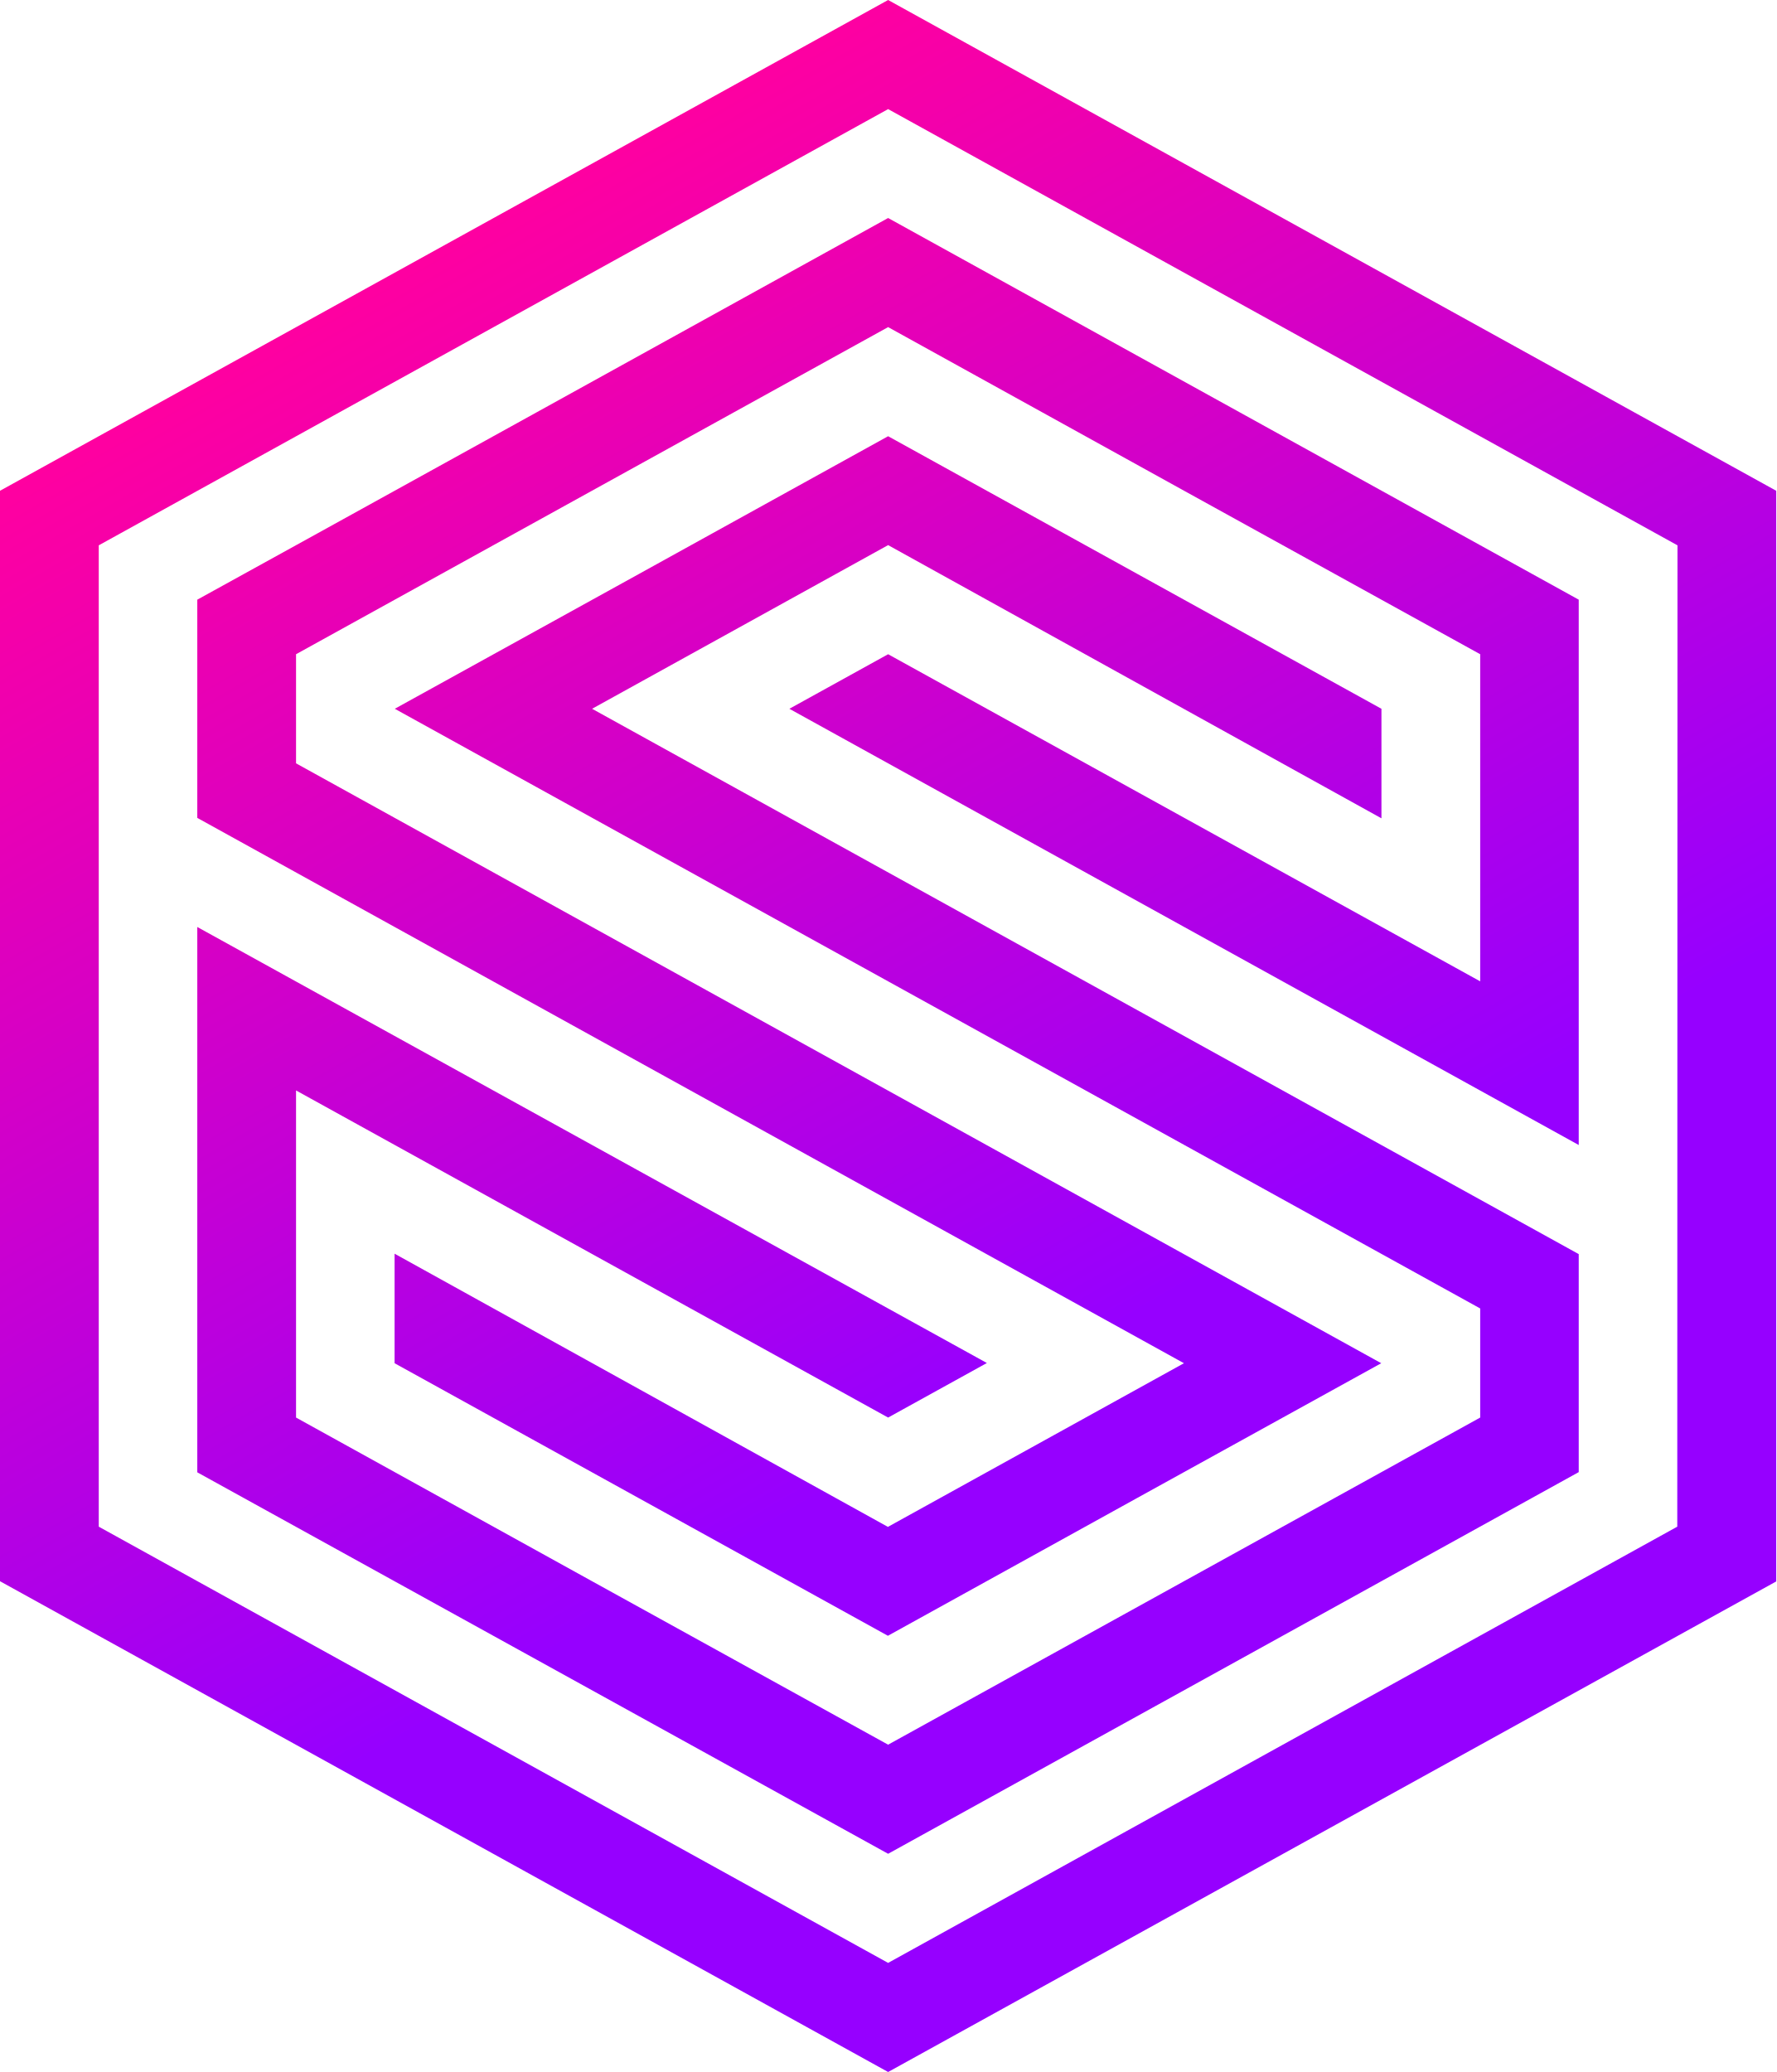
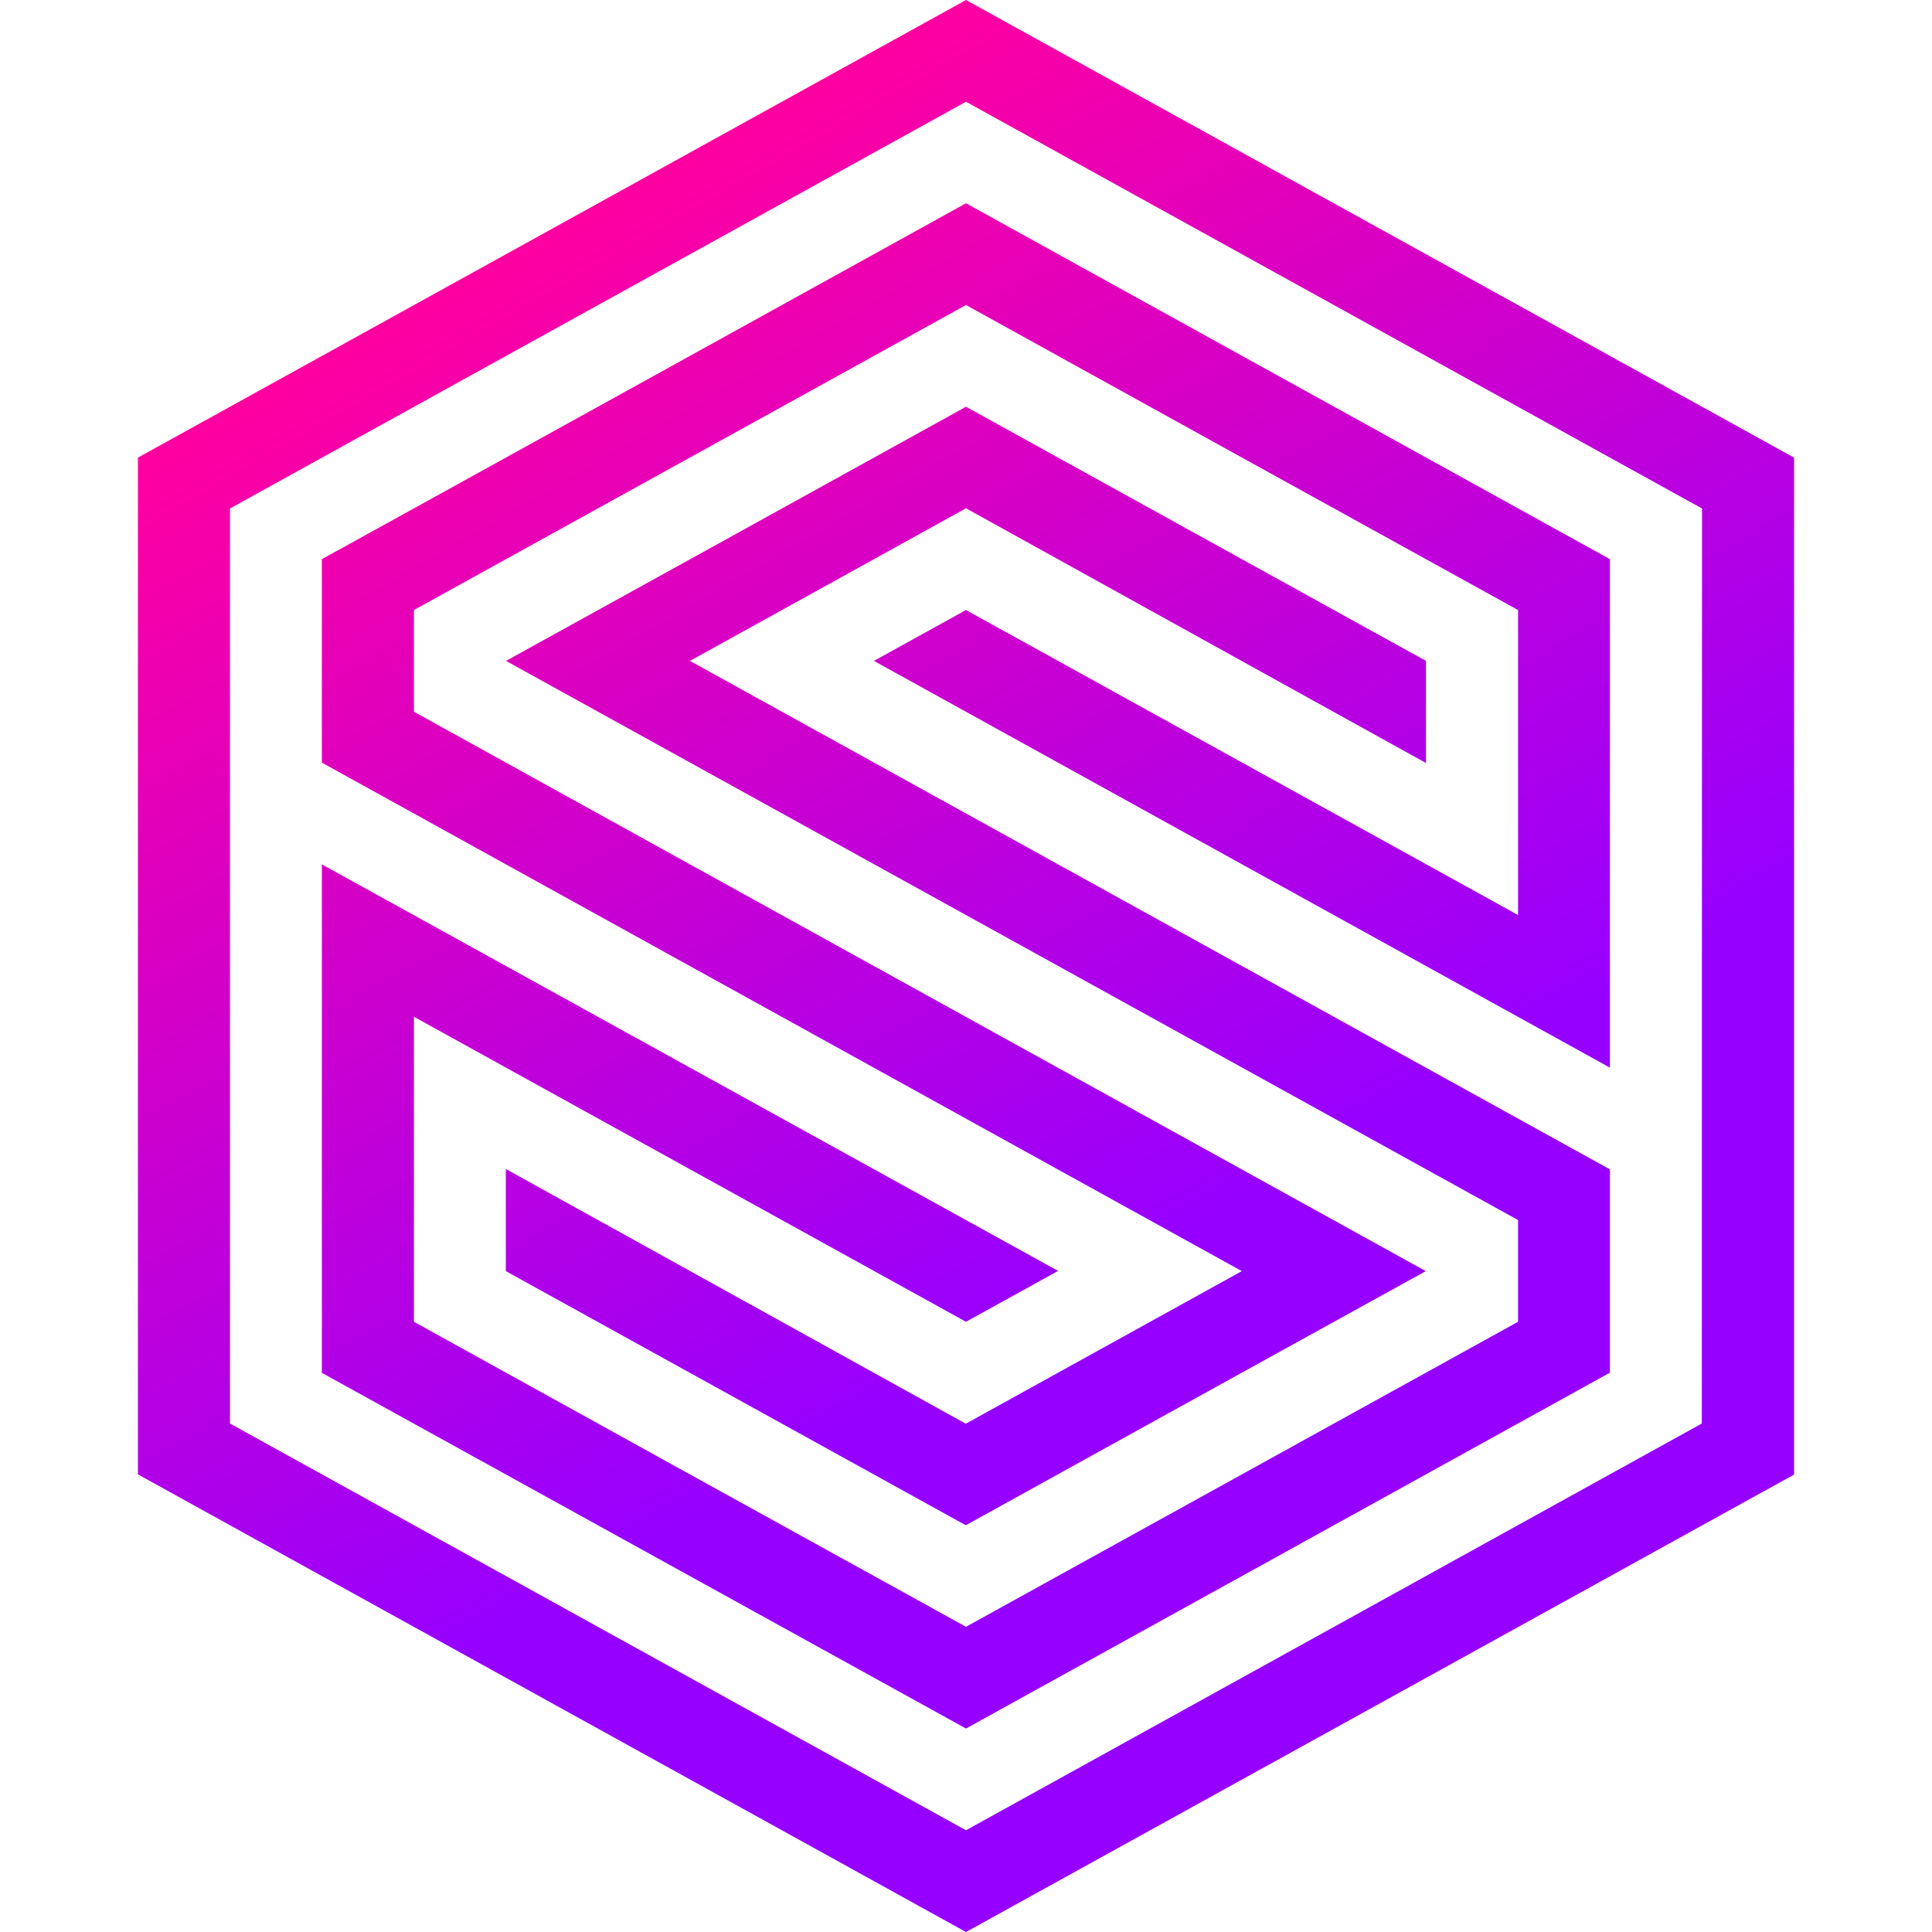
- <svg xmlns="http://www.w3.org/2000/svg" version="1.1" id="SurrealDB" x="0px" y="0px" viewBox="0 0 840 979.9" style="enable-background:new 0 0 840 979.9;" xml:space="preserve">
+ <svg xmlns="http://www.w3.org/2000/svg" version="1.1" id="SurrealDB" x="0px" y="0px" width="250" height="250" viewBox="0 0 840 979.9" style="enable-background:new 0 0 840 979.9;" xml:space="preserve">
  <style type="text/css">
	.st0{fill:url(#SVGID_1_);}
</style>
  <linearGradient id="SVGID_1_" gradientUnits="userSpaceOnUse" x1="203.348" y1="498.697" x2="636.696" y2="1249.278" gradientTransform="matrix(1 0 0 1 0 -384)">
    <stop offset="0" style="stop-color:#FF00A0" />
    <stop offset="0.7" style="stop-color:#9600FF" />
  </linearGradient>
  <path class="st0" d="M746.6,593.1L280,335.2l140-77.4L653.3,387v-51.8L420,206.3c-34.7,19.2-202.4,111.9-233.3,128.9  c28.7,15.9,330.1,182.4,513.3,283.6v51.6c-24.9,13.8-280,154.7-280,154.7C350.2,786.6,209.7,709,140,670.4V515.7l280,154.7l0,0  l46.7-25.8L93.3,438.4v257.9L420,876.7c32.2-17.8,302.8-167.3,326.6-180.5l0,0V593.1L746.6,593.1z M420,0L0,232.1v515.7l420,232.1  l420-232V232.1L420,0z M793.2,722L793.2,722L420,928.3L46.7,722V257.9l0,0L420,51.6l373.3,206.3L793.2,722L793.2,722z M93.3,283.6  v103.2l466.6,257.9l-140,77.4L186.6,592.9v51.8l233.3,128.9c34.7-19.2,202.4-111.9,233.3-128.9C624.5,628.8,323.2,462.3,140,361  v-51.6c24.9-13.8,280-154.7,280-154.7c69.7,38.6,210.2,116.2,280,154.7v154.7L420,309.4l0,0l-46.7,25.8l373.3,206.3V283.6L420,103.1  C387.7,121,117.2,270.5,93.3,283.6z" />
</svg>
